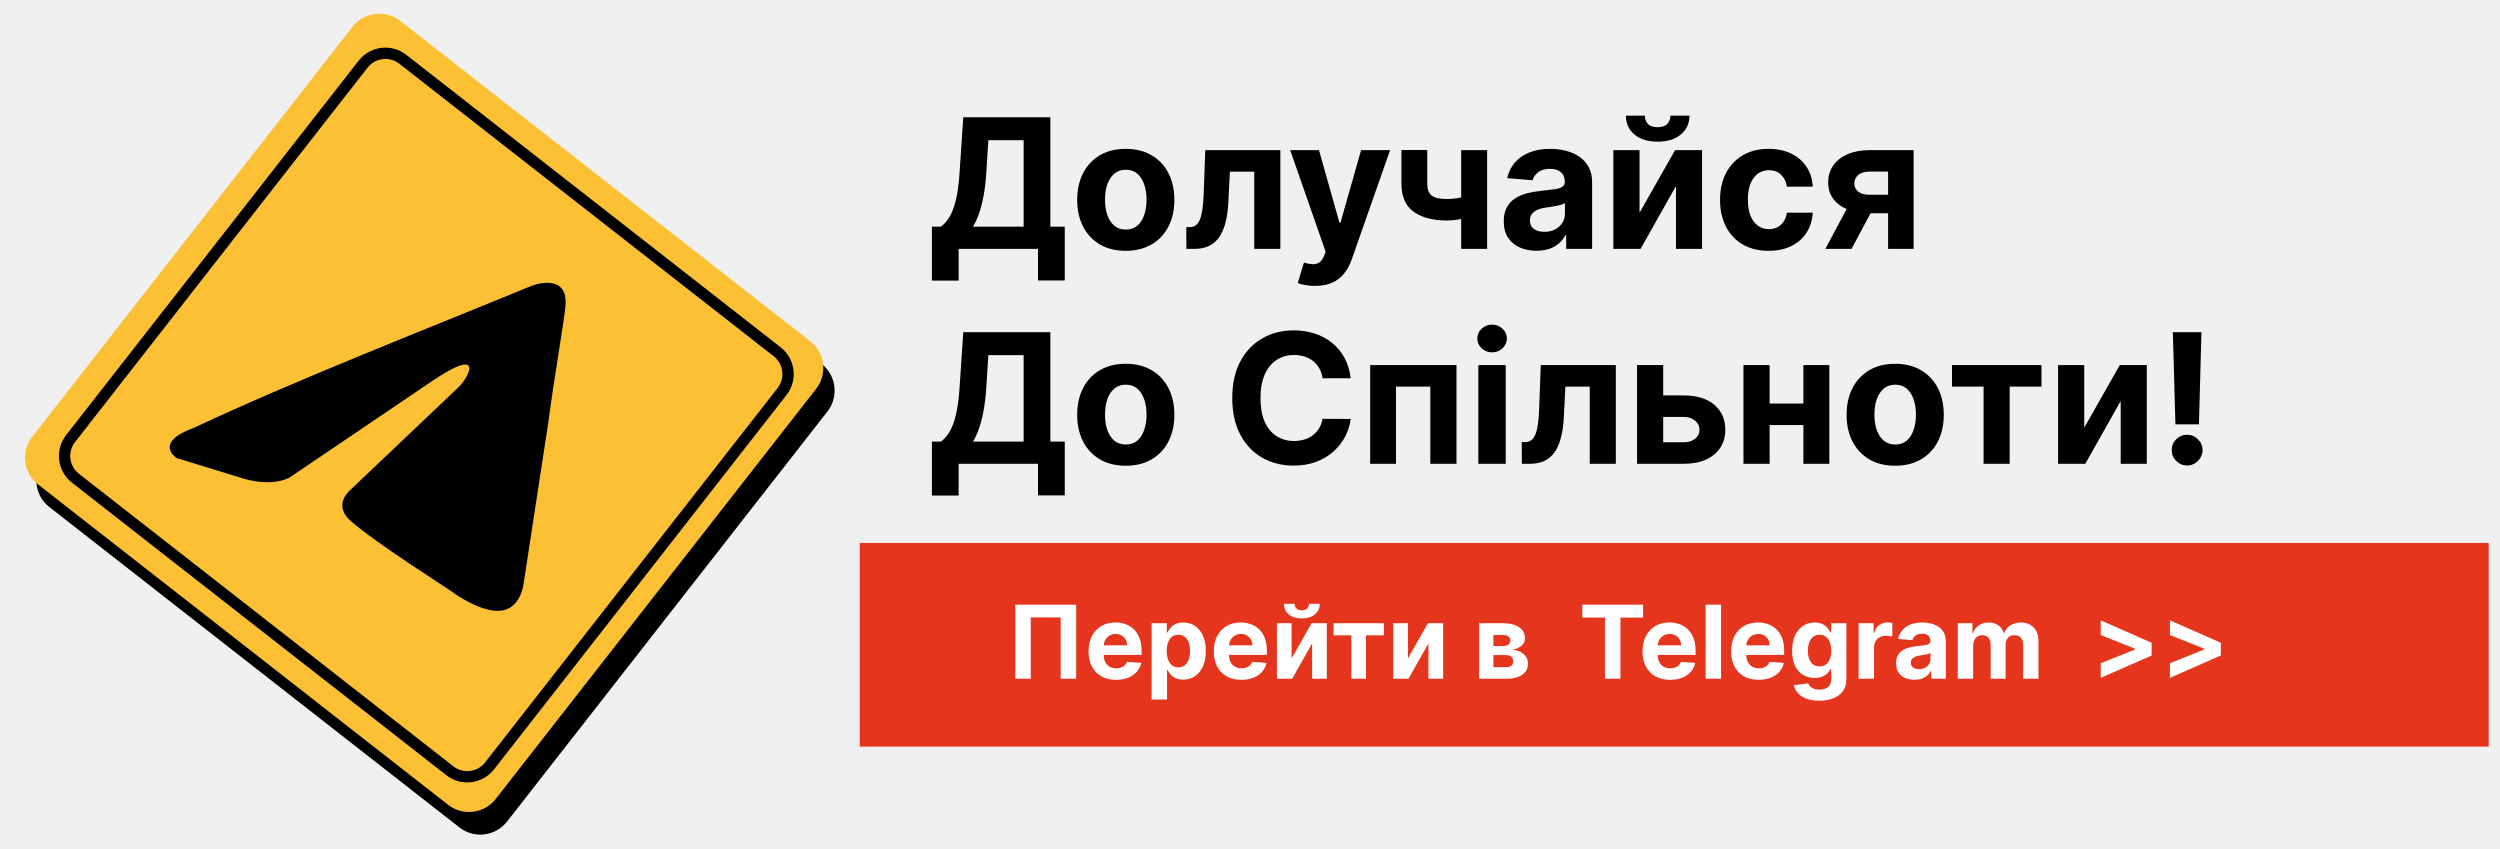
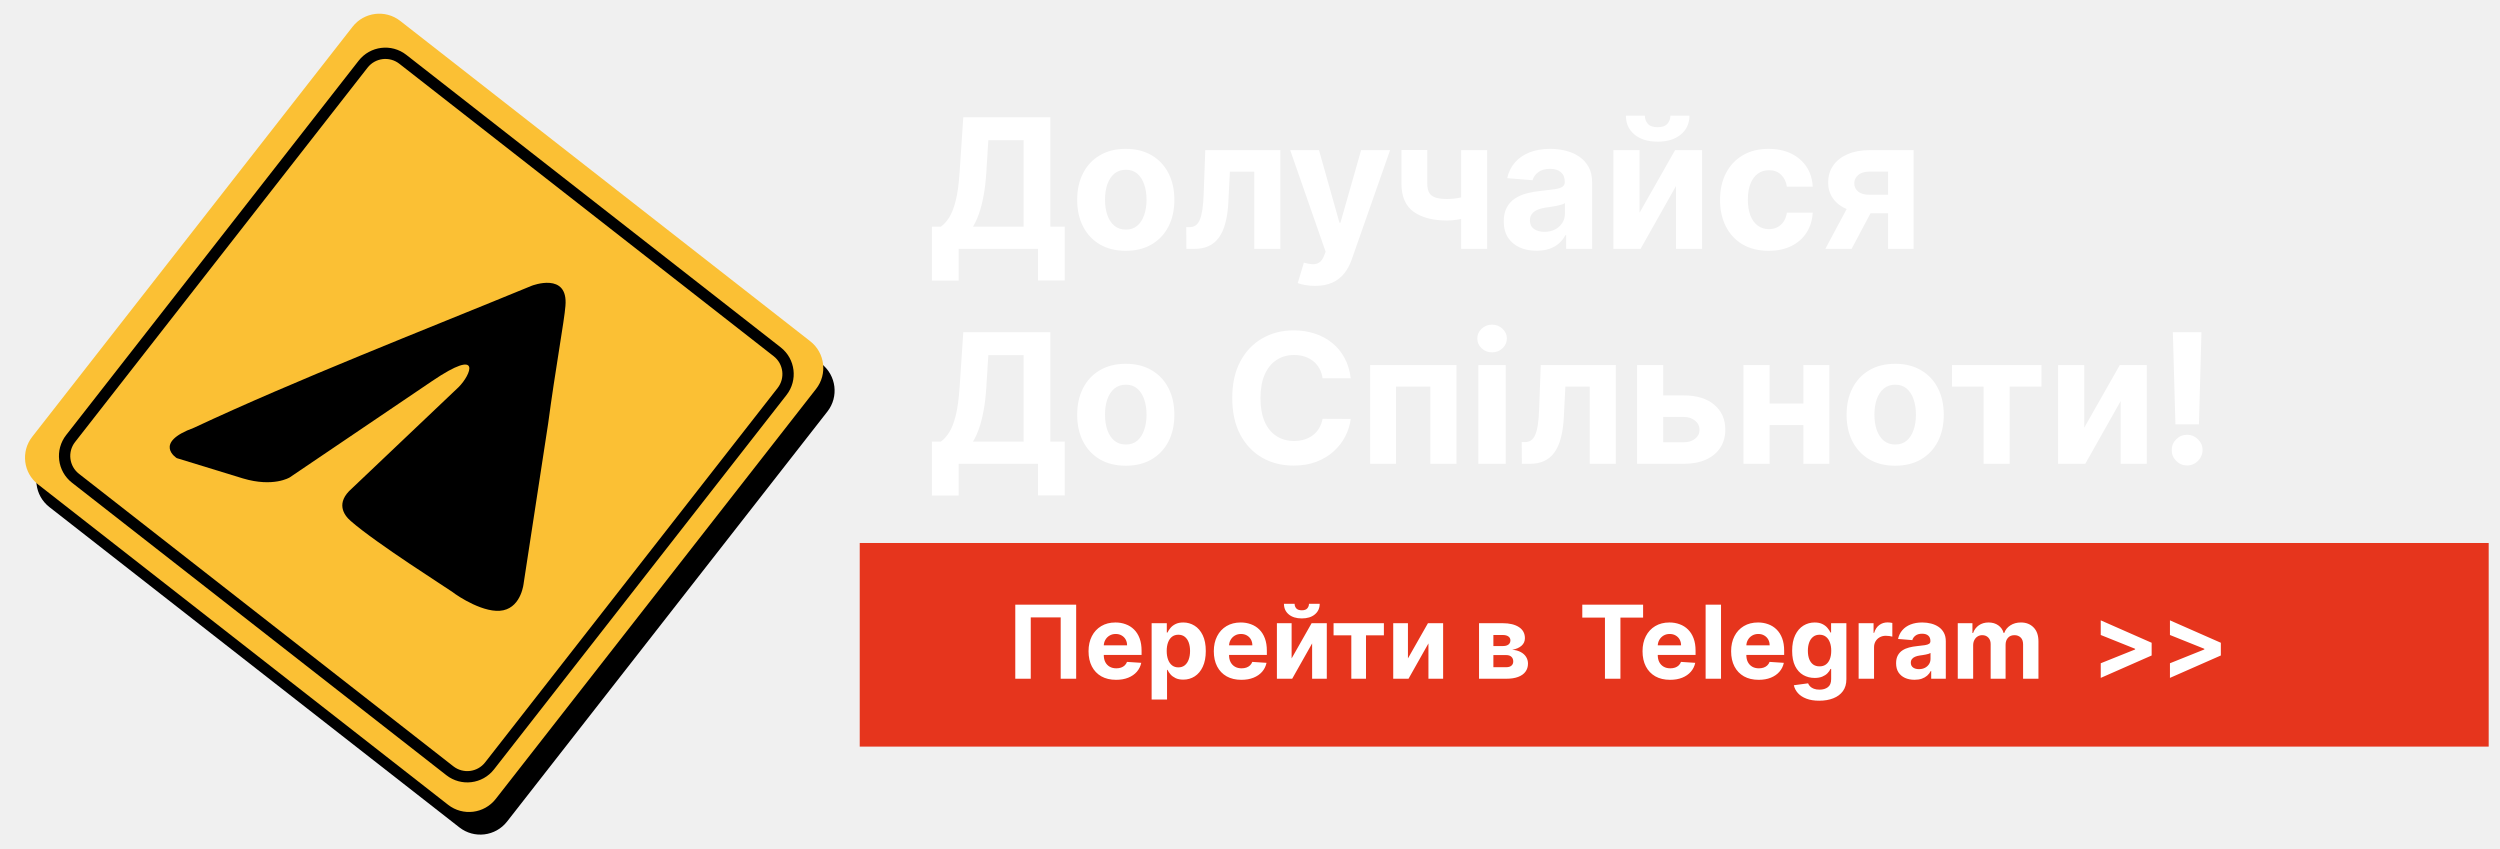
<svg xmlns="http://www.w3.org/2000/svg" width="221" height="75" viewBox="0 0 221 75" fill="none">
  <g clip-path="url(#clip0_1776_3)">
    <rect x="76" y="48" width="144" height="18" fill="#E6351D" />
-     <path d="M82.381 24.807V20.04H83.171C83.439 19.847 83.686 19.574 83.909 19.222C84.133 18.866 84.324 18.375 84.483 17.75C84.642 17.121 84.756 16.299 84.824 15.284L85.153 10.364H92.852V20.04H94.125V24.796H91.761V22H84.744V24.807H82.381ZM86.011 20.04H90.489V12.392H87.369L87.188 15.284C87.138 16.053 87.057 16.735 86.943 17.329C86.833 17.924 86.699 18.445 86.54 18.892C86.385 19.335 86.208 19.718 86.011 20.04ZM99.519 22.171C98.636 22.171 97.873 21.983 97.229 21.608C96.588 21.229 96.094 20.703 95.746 20.028C95.397 19.35 95.223 18.564 95.223 17.671C95.223 16.769 95.397 15.981 95.746 15.307C96.094 14.629 96.588 14.102 97.229 13.727C97.873 13.348 98.636 13.159 99.519 13.159C100.401 13.159 101.162 13.348 101.803 13.727C102.446 14.102 102.943 14.629 103.291 15.307C103.64 15.981 103.814 16.769 103.814 17.671C103.814 18.564 103.64 19.35 103.291 20.028C102.943 20.703 102.446 21.229 101.803 21.608C101.162 21.983 100.401 22.171 99.519 22.171ZM99.53 20.296C99.931 20.296 100.267 20.182 100.536 19.954C100.804 19.724 101.007 19.409 101.143 19.011C101.284 18.614 101.354 18.161 101.354 17.653C101.354 17.146 101.284 16.693 101.143 16.296C101.007 15.898 100.804 15.583 100.536 15.352C100.267 15.121 99.931 15.006 99.53 15.006C99.124 15.006 98.784 15.121 98.507 15.352C98.234 15.583 98.028 15.898 97.888 16.296C97.751 16.693 97.683 17.146 97.683 17.653C97.683 18.161 97.751 18.614 97.888 19.011C98.028 19.409 98.234 19.724 98.507 19.954C98.784 20.182 99.124 20.296 99.53 20.296ZM104.876 22L104.865 20.079H105.155C105.359 20.079 105.536 20.03 105.683 19.932C105.835 19.829 105.96 19.665 106.058 19.438C106.157 19.21 106.234 18.909 106.291 18.534C106.348 18.155 106.386 17.689 106.405 17.136L106.547 13.273H113.183V22H110.876V15.176H108.723L108.587 17.841C108.553 18.572 108.464 19.201 108.32 19.727C108.179 20.254 107.984 20.686 107.734 21.023C107.484 21.356 107.183 21.602 106.831 21.761C106.479 21.921 106.07 22 105.604 22H104.876ZM116.241 25.273C115.935 25.273 115.647 25.248 115.378 25.199C115.113 25.153 114.893 25.095 114.719 25.023L115.264 23.216C115.548 23.303 115.804 23.35 116.031 23.358C116.262 23.366 116.461 23.312 116.628 23.199C116.798 23.085 116.937 22.892 117.043 22.619L117.185 22.25L114.054 13.273H116.599L118.406 19.682H118.497L120.321 13.273H122.884L119.491 22.943C119.329 23.413 119.107 23.822 118.827 24.171C118.55 24.523 118.2 24.794 117.776 24.983C117.351 25.176 116.84 25.273 116.241 25.273ZM131.462 13.273V22H129.166V13.273H131.462ZM130.342 17.102V19.011C130.157 19.095 129.926 19.174 129.649 19.25C129.373 19.322 129.083 19.381 128.78 19.426C128.477 19.472 128.193 19.494 127.928 19.494C126.674 19.494 125.687 19.237 124.967 18.722C124.248 18.203 123.888 17.375 123.888 16.239V13.261H126.172V16.239C126.172 16.576 126.229 16.843 126.342 17.04C126.46 17.237 126.645 17.379 126.899 17.466C127.157 17.549 127.5 17.591 127.928 17.591C128.325 17.591 128.715 17.549 129.098 17.466C129.481 17.383 129.895 17.261 130.342 17.102ZM135.83 22.165C135.273 22.165 134.777 22.068 134.341 21.875C133.905 21.678 133.561 21.388 133.307 21.006C133.057 20.619 132.932 20.138 132.932 19.562C132.932 19.078 133.021 18.671 133.199 18.341C133.377 18.011 133.619 17.746 133.926 17.546C134.233 17.345 134.581 17.193 134.972 17.091C135.366 16.989 135.778 16.917 136.21 16.875C136.718 16.822 137.127 16.773 137.438 16.727C137.748 16.678 137.973 16.606 138.114 16.511C138.254 16.417 138.324 16.276 138.324 16.091V16.057C138.324 15.697 138.21 15.419 137.983 15.222C137.759 15.025 137.441 14.926 137.028 14.926C136.593 14.926 136.246 15.023 135.989 15.216C135.731 15.405 135.561 15.644 135.477 15.932L133.239 15.75C133.352 15.22 133.576 14.761 133.909 14.375C134.242 13.985 134.672 13.686 135.199 13.477C135.729 13.265 136.343 13.159 137.04 13.159C137.525 13.159 137.989 13.216 138.432 13.329C138.879 13.443 139.275 13.619 139.619 13.858C139.968 14.097 140.242 14.403 140.443 14.778C140.644 15.15 140.744 15.595 140.744 16.114V22H138.449V20.79H138.381C138.241 21.062 138.053 21.303 137.818 21.511C137.583 21.716 137.301 21.877 136.972 21.994C136.642 22.108 136.261 22.165 135.83 22.165ZM136.523 20.494C136.879 20.494 137.193 20.424 137.466 20.284C137.739 20.14 137.953 19.947 138.108 19.704C138.263 19.462 138.341 19.188 138.341 18.881V17.954C138.265 18.004 138.161 18.049 138.028 18.091C137.9 18.129 137.754 18.165 137.591 18.199C137.428 18.229 137.265 18.258 137.102 18.284C136.939 18.307 136.792 18.328 136.659 18.347C136.375 18.388 136.127 18.454 135.915 18.546C135.703 18.636 135.538 18.759 135.42 18.915C135.303 19.066 135.244 19.256 135.244 19.483C135.244 19.812 135.364 20.064 135.602 20.239C135.845 20.409 136.152 20.494 136.523 20.494ZM144.935 18.807L148.077 13.273H150.463V22H148.156V16.449L145.026 22H142.622V13.273H144.935V18.807ZM147.662 10.227H149.349C149.346 10.917 149.09 11.472 148.582 11.892C148.079 12.312 147.397 12.523 146.537 12.523C145.673 12.523 144.99 12.312 144.486 11.892C143.982 11.472 143.73 10.917 143.73 10.227H145.406C145.402 10.489 145.486 10.723 145.656 10.932C145.83 11.14 146.124 11.244 146.537 11.244C146.938 11.244 147.226 11.142 147.401 10.938C147.575 10.733 147.662 10.496 147.662 10.227ZM156.347 22.171C155.453 22.171 154.684 21.981 154.04 21.602C153.4 21.22 152.907 20.689 152.562 20.011C152.222 19.333 152.051 18.553 152.051 17.671C152.051 16.776 152.223 15.992 152.568 15.318C152.917 14.64 153.411 14.112 154.051 13.733C154.691 13.35 155.453 13.159 156.335 13.159C157.097 13.159 157.763 13.297 158.335 13.574C158.907 13.85 159.36 14.239 159.693 14.739C160.027 15.239 160.21 15.826 160.244 16.5H157.96C157.896 16.064 157.725 15.714 157.449 15.449C157.176 15.18 156.818 15.046 156.375 15.046C156 15.046 155.672 15.148 155.392 15.352C155.116 15.553 154.9 15.847 154.744 16.233C154.589 16.619 154.511 17.087 154.511 17.636C154.511 18.193 154.587 18.667 154.739 19.057C154.894 19.447 155.112 19.744 155.392 19.949C155.672 20.153 156 20.256 156.375 20.256C156.652 20.256 156.9 20.199 157.119 20.085C157.343 19.972 157.527 19.807 157.67 19.591C157.818 19.371 157.915 19.108 157.96 18.801H160.244C160.206 19.468 160.025 20.055 159.699 20.562C159.377 21.066 158.932 21.46 158.364 21.744C157.795 22.028 157.123 22.171 156.347 22.171ZM166.908 22V15.171H165.271C164.828 15.171 164.491 15.273 164.26 15.477C164.029 15.682 163.915 15.924 163.919 16.204C163.915 16.489 164.025 16.729 164.249 16.926C164.476 17.119 164.809 17.216 165.249 17.216H167.714V18.852H165.249C164.502 18.852 163.857 18.739 163.311 18.511C162.766 18.284 162.345 17.968 162.05 17.562C161.754 17.153 161.608 16.678 161.612 16.136C161.608 15.568 161.754 15.07 162.05 14.642C162.345 14.21 162.768 13.875 163.317 13.636C163.87 13.394 164.521 13.273 165.271 13.273H169.163V22H166.908ZM161.362 22L163.788 17.454H166.101L163.68 22H161.362ZM82.381 43.807V39.04H83.171C83.439 38.847 83.686 38.574 83.909 38.222C84.133 37.865 84.324 37.375 84.483 36.75C84.642 36.121 84.756 35.299 84.824 34.284L85.153 29.364H92.852V39.04H94.125V43.795H91.761V41H84.744V43.807H82.381ZM86.011 39.04H90.489V31.392H87.369L87.188 34.284C87.138 35.053 87.057 35.735 86.943 36.33C86.833 36.924 86.699 37.445 86.54 37.892C86.385 38.335 86.208 38.718 86.011 39.04ZM99.519 41.17C98.636 41.17 97.873 40.983 97.229 40.608C96.588 40.229 96.094 39.703 95.746 39.028C95.397 38.35 95.223 37.564 95.223 36.67C95.223 35.769 95.397 34.981 95.746 34.307C96.094 33.629 96.588 33.102 97.229 32.727C97.873 32.349 98.636 32.159 99.519 32.159C100.401 32.159 101.162 32.349 101.803 32.727C102.446 33.102 102.943 33.629 103.291 34.307C103.64 34.981 103.814 35.769 103.814 36.67C103.814 37.564 103.64 38.35 103.291 39.028C102.943 39.703 102.446 40.229 101.803 40.608C101.162 40.983 100.401 41.17 99.519 41.17ZM99.53 39.295C99.931 39.295 100.267 39.182 100.536 38.955C100.804 38.724 101.007 38.409 101.143 38.011C101.284 37.614 101.354 37.161 101.354 36.653C101.354 36.146 101.284 35.693 101.143 35.295C101.007 34.898 100.804 34.583 100.536 34.352C100.267 34.121 99.931 34.006 99.53 34.006C99.124 34.006 98.784 34.121 98.507 34.352C98.234 34.583 98.028 34.898 97.888 35.295C97.751 35.693 97.683 36.146 97.683 36.653C97.683 37.161 97.751 37.614 97.888 38.011C98.028 38.409 98.234 38.724 98.507 38.955C98.784 39.182 99.124 39.295 99.53 39.295ZM119.403 33.438H116.915C116.869 33.115 116.777 32.83 116.636 32.58C116.496 32.326 116.316 32.11 116.097 31.932C115.877 31.754 115.623 31.617 115.335 31.523C115.051 31.428 114.742 31.381 114.409 31.381C113.807 31.381 113.282 31.53 112.835 31.829C112.388 32.125 112.042 32.557 111.795 33.125C111.549 33.689 111.426 34.375 111.426 35.182C111.426 36.011 111.549 36.708 111.795 37.273C112.045 37.837 112.394 38.263 112.841 38.551C113.288 38.839 113.805 38.983 114.392 38.983C114.722 38.983 115.027 38.939 115.307 38.852C115.591 38.765 115.843 38.638 116.062 38.472C116.282 38.301 116.464 38.095 116.608 37.852C116.756 37.61 116.858 37.333 116.915 37.023L119.403 37.034C119.339 37.568 119.178 38.083 118.92 38.58C118.667 39.072 118.324 39.513 117.892 39.903C117.464 40.29 116.953 40.597 116.358 40.824C115.767 41.047 115.098 41.159 114.352 41.159C113.314 41.159 112.386 40.924 111.568 40.455C110.754 39.985 110.11 39.305 109.636 38.415C109.167 37.525 108.932 36.447 108.932 35.182C108.932 33.913 109.17 32.833 109.648 31.943C110.125 31.053 110.773 30.375 111.591 29.909C112.409 29.439 113.33 29.204 114.352 29.204C115.027 29.204 115.652 29.299 116.227 29.489C116.807 29.678 117.32 29.954 117.767 30.318C118.214 30.678 118.578 31.119 118.858 31.642C119.142 32.165 119.324 32.763 119.403 33.438ZM121.122 41V32.273H128.753V41H126.44V34.176H123.406V41H121.122ZM130.685 41V32.273H133.105V41H130.685ZM131.901 31.148C131.541 31.148 131.232 31.028 130.974 30.79C130.721 30.547 130.594 30.258 130.594 29.921C130.594 29.587 130.721 29.301 130.974 29.062C131.232 28.82 131.541 28.699 131.901 28.699C132.26 28.699 132.567 28.82 132.821 29.062C133.079 29.301 133.207 29.587 133.207 29.921C133.207 30.258 133.079 30.547 132.821 30.79C132.567 31.028 132.26 31.148 131.901 31.148ZM134.533 41L134.521 39.08H134.811C135.016 39.08 135.192 39.03 135.339 38.932C135.491 38.83 135.616 38.665 135.714 38.438C135.813 38.21 135.891 37.909 135.947 37.534C136.004 37.155 136.042 36.689 136.061 36.136L136.203 32.273H142.839V41H140.533V34.176H138.379L138.243 36.841C138.209 37.572 138.12 38.201 137.976 38.727C137.836 39.254 137.641 39.686 137.391 40.023C137.141 40.356 136.839 40.602 136.487 40.761C136.135 40.92 135.726 41 135.26 41H134.533ZM146.233 34.955H148.841C149.996 34.955 150.898 35.231 151.545 35.784C152.193 36.333 152.517 37.068 152.517 37.989C152.517 38.587 152.371 39.114 152.08 39.568C151.788 40.019 151.367 40.371 150.818 40.625C150.269 40.875 149.61 41 148.841 41H144.716V32.273H147.028V39.097H148.841C149.246 39.097 149.58 38.994 149.841 38.79C150.102 38.585 150.235 38.324 150.239 38.006C150.235 37.669 150.102 37.394 149.841 37.182C149.58 36.966 149.246 36.858 148.841 36.858H146.233V34.955ZM160.196 35.67V37.574H155.639V35.67H160.196ZM156.435 32.273V41H154.122V32.273H156.435ZM161.713 32.273V41H159.418V32.273H161.713ZM167.534 41.17C166.652 41.17 165.888 40.983 165.244 40.608C164.604 40.229 164.11 39.703 163.761 39.028C163.413 38.35 163.239 37.564 163.239 36.67C163.239 35.769 163.413 34.981 163.761 34.307C164.11 33.629 164.604 33.102 165.244 32.727C165.888 32.349 166.652 32.159 167.534 32.159C168.417 32.159 169.178 32.349 169.818 32.727C170.462 33.102 170.958 33.629 171.307 34.307C171.655 34.981 171.83 35.769 171.83 36.67C171.83 37.564 171.655 38.35 171.307 39.028C170.958 39.703 170.462 40.229 169.818 40.608C169.178 40.983 168.417 41.17 167.534 41.17ZM167.545 39.295C167.947 39.295 168.282 39.182 168.551 38.955C168.82 38.724 169.023 38.409 169.159 38.011C169.299 37.614 169.369 37.161 169.369 36.653C169.369 36.146 169.299 35.693 169.159 35.295C169.023 34.898 168.82 34.583 168.551 34.352C168.282 34.121 167.947 34.006 167.545 34.006C167.14 34.006 166.799 34.121 166.523 34.352C166.25 34.583 166.044 34.898 165.903 35.295C165.767 35.693 165.699 36.146 165.699 36.653C165.699 37.161 165.767 37.614 165.903 38.011C166.044 38.409 166.25 38.724 166.523 38.955C166.799 39.182 167.14 39.295 167.545 39.295ZM172.558 34.176V32.273H180.467V34.176H177.655V41H175.348V34.176H172.558ZM184.247 37.807L187.389 32.273H189.776V41H187.469V35.449L184.338 41H181.935V32.273H184.247V37.807ZM194.608 29.364L194.386 37.511H192.307L192.08 29.364H194.608ZM193.347 41.148C192.972 41.148 192.65 41.015 192.381 40.75C192.112 40.481 191.979 40.159 191.983 39.784C191.979 39.413 192.112 39.095 192.381 38.83C192.65 38.564 192.972 38.432 193.347 38.432C193.706 38.432 194.023 38.564 194.295 38.83C194.568 39.095 194.706 39.413 194.71 39.784C194.706 40.034 194.64 40.263 194.511 40.472C194.386 40.676 194.222 40.841 194.017 40.966C193.812 41.087 193.589 41.148 193.347 41.148Z" fill="black" />
+     <path d="M82.381 24.807V20.04H83.171C83.439 19.847 83.686 19.574 83.909 19.222C84.133 18.866 84.324 18.375 84.483 17.75C84.642 17.121 84.756 16.299 84.824 15.284L85.153 10.364H92.852V20.04H94.125V24.796H91.761V22H84.744V24.807H82.381ZM86.011 20.04H90.489V12.392H87.369L87.188 15.284C87.138 16.053 87.057 16.735 86.943 17.329C86.833 17.924 86.699 18.445 86.54 18.892C86.385 19.335 86.208 19.718 86.011 20.04ZM99.519 22.171C98.636 22.171 97.873 21.983 97.229 21.608C96.588 21.229 96.094 20.703 95.746 20.028C95.397 19.35 95.223 18.564 95.223 17.671C95.223 16.769 95.397 15.981 95.746 15.307C96.094 14.629 96.588 14.102 97.229 13.727C97.873 13.348 98.636 13.159 99.519 13.159C100.401 13.159 101.162 13.348 101.803 13.727C102.446 14.102 102.943 14.629 103.291 15.307C103.64 15.981 103.814 16.769 103.814 17.671C103.814 18.564 103.64 19.35 103.291 20.028C102.943 20.703 102.446 21.229 101.803 21.608C101.162 21.983 100.401 22.171 99.519 22.171ZM99.53 20.296C99.931 20.296 100.267 20.182 100.536 19.954C100.804 19.724 101.007 19.409 101.143 19.011C101.284 18.614 101.354 18.161 101.354 17.653C101.354 17.146 101.284 16.693 101.143 16.296C101.007 15.898 100.804 15.583 100.536 15.352C100.267 15.121 99.931 15.006 99.53 15.006C99.124 15.006 98.784 15.121 98.507 15.352C98.234 15.583 98.028 15.898 97.888 16.296C97.751 16.693 97.683 17.146 97.683 17.653C97.683 18.161 97.751 18.614 97.888 19.011C98.028 19.409 98.234 19.724 98.507 19.954C98.784 20.182 99.124 20.296 99.53 20.296ZM104.876 22L104.865 20.079H105.155C105.359 20.079 105.536 20.03 105.683 19.932C105.835 19.829 105.96 19.665 106.058 19.438C106.157 19.21 106.234 18.909 106.291 18.534C106.348 18.155 106.386 17.689 106.405 17.136L106.547 13.273H113.183V22H110.876V15.176H108.723L108.587 17.841C108.553 18.572 108.464 19.201 108.32 19.727C108.179 20.254 107.984 20.686 107.734 21.023C107.484 21.356 107.183 21.602 106.831 21.761C106.479 21.921 106.07 22 105.604 22H104.876ZM116.241 25.273C115.935 25.273 115.647 25.248 115.378 25.199C115.113 25.153 114.893 25.095 114.719 25.023L115.264 23.216C115.548 23.303 115.804 23.35 116.031 23.358C116.262 23.366 116.461 23.312 116.628 23.199C116.798 23.085 116.937 22.892 117.043 22.619L117.185 22.25L114.054 13.273H116.599L118.406 19.682H118.497L120.321 13.273H122.884L119.491 22.943C119.329 23.413 119.107 23.822 118.827 24.171C118.55 24.523 118.2 24.794 117.776 24.983C117.351 25.176 116.84 25.273 116.241 25.273ZM131.462 13.273V22H129.166V13.273H131.462ZM130.342 17.102V19.011C130.157 19.095 129.926 19.174 129.649 19.25C129.373 19.322 129.083 19.381 128.78 19.426C128.477 19.472 128.193 19.494 127.928 19.494C126.674 19.494 125.687 19.237 124.967 18.722C124.248 18.203 123.888 17.375 123.888 16.239V13.261H126.172V16.239C126.172 16.576 126.229 16.843 126.342 17.04C126.46 17.237 126.645 17.379 126.899 17.466C127.157 17.549 127.5 17.591 127.928 17.591C128.325 17.591 128.715 17.549 129.098 17.466C129.481 17.383 129.895 17.261 130.342 17.102ZM135.83 22.165C135.273 22.165 134.777 22.068 134.341 21.875C133.905 21.678 133.561 21.388 133.307 21.006C133.057 20.619 132.932 20.138 132.932 19.562C132.932 19.078 133.021 18.671 133.199 18.341C133.377 18.011 133.619 17.746 133.926 17.546C134.233 17.345 134.581 17.193 134.972 17.091C135.366 16.989 135.778 16.917 136.21 16.875C136.718 16.822 137.127 16.773 137.438 16.727C137.748 16.678 137.973 16.606 138.114 16.511C138.254 16.417 138.324 16.276 138.324 16.091V16.057C138.324 15.697 138.21 15.419 137.983 15.222C137.759 15.025 137.441 14.926 137.028 14.926C136.593 14.926 136.246 15.023 135.989 15.216C135.731 15.405 135.561 15.644 135.477 15.932L133.239 15.75C133.352 15.22 133.576 14.761 133.909 14.375C134.242 13.985 134.672 13.686 135.199 13.477C135.729 13.265 136.343 13.159 137.04 13.159C137.525 13.159 137.989 13.216 138.432 13.329C138.879 13.443 139.275 13.619 139.619 13.858C139.968 14.097 140.242 14.403 140.443 14.778C140.644 15.15 140.744 15.595 140.744 16.114V22H138.449V20.79H138.381C138.241 21.062 138.053 21.303 137.818 21.511C137.583 21.716 137.301 21.877 136.972 21.994C136.642 22.108 136.261 22.165 135.83 22.165ZM136.523 20.494C136.879 20.494 137.193 20.424 137.466 20.284C137.739 20.14 137.953 19.947 138.108 19.704C138.263 19.462 138.341 19.188 138.341 18.881V17.954C138.265 18.004 138.161 18.049 138.028 18.091C137.9 18.129 137.754 18.165 137.591 18.199C137.428 18.229 137.265 18.258 137.102 18.284C136.939 18.307 136.792 18.328 136.659 18.347C136.375 18.388 136.127 18.454 135.915 18.546C135.703 18.636 135.538 18.759 135.42 18.915C135.303 19.066 135.244 19.256 135.244 19.483C135.244 19.812 135.364 20.064 135.602 20.239C135.845 20.409 136.152 20.494 136.523 20.494ZM144.935 18.807L148.077 13.273H150.463V22H148.156V16.449L145.026 22H142.622V13.273H144.935V18.807ZM147.662 10.227H149.349C149.346 10.917 149.09 11.472 148.582 11.892C148.079 12.312 147.397 12.523 146.537 12.523C145.673 12.523 144.99 12.312 144.486 11.892C143.982 11.472 143.73 10.917 143.73 10.227H145.406C145.402 10.489 145.486 10.723 145.656 10.932C145.83 11.14 146.124 11.244 146.537 11.244C146.938 11.244 147.226 11.142 147.401 10.938C147.575 10.733 147.662 10.496 147.662 10.227ZM156.347 22.171C155.453 22.171 154.684 21.981 154.04 21.602C153.4 21.22 152.907 20.689 152.562 20.011C152.222 19.333 152.051 18.553 152.051 17.671C152.051 16.776 152.223 15.992 152.568 15.318C152.917 14.64 153.411 14.112 154.051 13.733C154.691 13.35 155.453 13.159 156.335 13.159C157.097 13.159 157.763 13.297 158.335 13.574C158.907 13.85 159.36 14.239 159.693 14.739C160.027 15.239 160.21 15.826 160.244 16.5H157.96C157.896 16.064 157.725 15.714 157.449 15.449C157.176 15.18 156.818 15.046 156.375 15.046C156 15.046 155.672 15.148 155.392 15.352C155.116 15.553 154.9 15.847 154.744 16.233C154.589 16.619 154.511 17.087 154.511 17.636C154.511 18.193 154.587 18.667 154.739 19.057C154.894 19.447 155.112 19.744 155.392 19.949C155.672 20.153 156 20.256 156.375 20.256C156.652 20.256 156.9 20.199 157.119 20.085C157.343 19.972 157.527 19.807 157.67 19.591C157.818 19.371 157.915 19.108 157.96 18.801H160.244C160.206 19.468 160.025 20.055 159.699 20.562C159.377 21.066 158.932 21.46 158.364 21.744C157.795 22.028 157.123 22.171 156.347 22.171ZM166.908 22V15.171H165.271C164.828 15.171 164.491 15.273 164.26 15.477C164.029 15.682 163.915 15.924 163.919 16.204C163.915 16.489 164.025 16.729 164.249 16.926C164.476 17.119 164.809 17.216 165.249 17.216H167.714V18.852H165.249C164.502 18.852 163.857 18.739 163.311 18.511C162.766 18.284 162.345 17.968 162.05 17.562C161.754 17.153 161.608 16.678 161.612 16.136C161.608 15.568 161.754 15.07 162.05 14.642C162.345 14.21 162.768 13.875 163.317 13.636C163.87 13.394 164.521 13.273 165.271 13.273H169.163V22H166.908ZM161.362 22L163.788 17.454H166.101L163.68 22H161.362ZM82.381 43.807V39.04H83.171C83.439 38.847 83.686 38.574 83.909 38.222C84.133 37.865 84.324 37.375 84.483 36.75C84.642 36.121 84.756 35.299 84.824 34.284L85.153 29.364H92.852V39.04H94.125V43.795H91.761V41H84.744V43.807H82.381ZM86.011 39.04H90.489V31.392H87.369L87.188 34.284C87.138 35.053 87.057 35.735 86.943 36.33C86.833 36.924 86.699 37.445 86.54 37.892C86.385 38.335 86.208 38.718 86.011 39.04ZM99.519 41.17C98.636 41.17 97.873 40.983 97.229 40.608C96.588 40.229 96.094 39.703 95.746 39.028C95.397 38.35 95.223 37.564 95.223 36.67C95.223 35.769 95.397 34.981 95.746 34.307C96.094 33.629 96.588 33.102 97.229 32.727C97.873 32.349 98.636 32.159 99.519 32.159C100.401 32.159 101.162 32.349 101.803 32.727C102.446 33.102 102.943 33.629 103.291 34.307C103.64 34.981 103.814 35.769 103.814 36.67C103.814 37.564 103.64 38.35 103.291 39.028C102.943 39.703 102.446 40.229 101.803 40.608C101.162 40.983 100.401 41.17 99.519 41.17ZM99.53 39.295C99.931 39.295 100.267 39.182 100.536 38.955C100.804 38.724 101.007 38.409 101.143 38.011C101.284 37.614 101.354 37.161 101.354 36.653C101.354 36.146 101.284 35.693 101.143 35.295C101.007 34.898 100.804 34.583 100.536 34.352C100.267 34.121 99.931 34.006 99.53 34.006C99.124 34.006 98.784 34.121 98.507 34.352C98.234 34.583 98.028 34.898 97.888 35.295C97.751 35.693 97.683 36.146 97.683 36.653C97.683 37.161 97.751 37.614 97.888 38.011C98.028 38.409 98.234 38.724 98.507 38.955C98.784 39.182 99.124 39.295 99.53 39.295ZM119.403 33.438H116.915C116.869 33.115 116.777 32.83 116.636 32.58C116.496 32.326 116.316 32.11 116.097 31.932C115.877 31.754 115.623 31.617 115.335 31.523C115.051 31.428 114.742 31.381 114.409 31.381C113.807 31.381 113.282 31.53 112.835 31.829C112.388 32.125 112.042 32.557 111.795 33.125C111.549 33.689 111.426 34.375 111.426 35.182C111.426 36.011 111.549 36.708 111.795 37.273C112.045 37.837 112.394 38.263 112.841 38.551C113.288 38.839 113.805 38.983 114.392 38.983C114.722 38.983 115.027 38.939 115.307 38.852C115.591 38.765 115.843 38.638 116.062 38.472C116.282 38.301 116.464 38.095 116.608 37.852C116.756 37.61 116.858 37.333 116.915 37.023L119.403 37.034C119.339 37.568 119.178 38.083 118.92 38.58C118.667 39.072 118.324 39.513 117.892 39.903C117.464 40.29 116.953 40.597 116.358 40.824C115.767 41.047 115.098 41.159 114.352 41.159C113.314 41.159 112.386 40.924 111.568 40.455C110.754 39.985 110.11 39.305 109.636 38.415C109.167 37.525 108.932 36.447 108.932 35.182C108.932 33.913 109.17 32.833 109.648 31.943C110.125 31.053 110.773 30.375 111.591 29.909C112.409 29.439 113.33 29.204 114.352 29.204C115.027 29.204 115.652 29.299 116.227 29.489C116.807 29.678 117.32 29.954 117.767 30.318C118.214 30.678 118.578 31.119 118.858 31.642C119.142 32.165 119.324 32.763 119.403 33.438ZM121.122 41V32.273H128.753V41H126.44V34.176H123.406V41H121.122ZM130.685 41V32.273H133.105V41H130.685ZM131.901 31.148C131.541 31.148 131.232 31.028 130.974 30.79C130.721 30.547 130.594 30.258 130.594 29.921C130.594 29.587 130.721 29.301 130.974 29.062C131.232 28.82 131.541 28.699 131.901 28.699C132.26 28.699 132.567 28.82 132.821 29.062C133.079 29.301 133.207 29.587 133.207 29.921C133.207 30.258 133.079 30.547 132.821 30.79C132.567 31.028 132.26 31.148 131.901 31.148ZM134.533 41L134.521 39.08H134.811C135.016 39.08 135.192 39.03 135.339 38.932C135.491 38.83 135.616 38.665 135.714 38.438C135.813 38.21 135.891 37.909 135.947 37.534C136.004 37.155 136.042 36.689 136.061 36.136L136.203 32.273H142.839V41H140.533V34.176H138.379L138.243 36.841C138.209 37.572 138.12 38.201 137.976 38.727C137.836 39.254 137.641 39.686 137.391 40.023C137.141 40.356 136.839 40.602 136.487 40.761C136.135 40.92 135.726 41 135.26 41H134.533ZM146.233 34.955H148.841C149.996 34.955 150.898 35.231 151.545 35.784C152.193 36.333 152.517 37.068 152.517 37.989C152.517 38.587 152.371 39.114 152.08 39.568C151.788 40.019 151.367 40.371 150.818 40.625C150.269 40.875 149.61 41 148.841 41H144.716V32.273H147.028V39.097H148.841C149.246 39.097 149.58 38.994 149.841 38.79C150.102 38.585 150.235 38.324 150.239 38.006C150.235 37.669 150.102 37.394 149.841 37.182C149.58 36.966 149.246 36.858 148.841 36.858H146.233V34.955ZM160.196 35.67V37.574H155.639V35.67H160.196ZM156.435 32.273V41H154.122V32.273H156.435ZM161.713 32.273V41H159.418V32.273H161.713ZM167.534 41.17C166.652 41.17 165.888 40.983 165.244 40.608C164.604 40.229 164.11 39.703 163.761 39.028C163.413 38.35 163.239 37.564 163.239 36.67C163.239 35.769 163.413 34.981 163.761 34.307C164.11 33.629 164.604 33.102 165.244 32.727C165.888 32.349 166.652 32.159 167.534 32.159C168.417 32.159 169.178 32.349 169.818 32.727C170.462 33.102 170.958 33.629 171.307 34.307C171.655 34.981 171.83 35.769 171.83 36.67C171.83 37.564 171.655 38.35 171.307 39.028C170.958 39.703 170.462 40.229 169.818 40.608C169.178 40.983 168.417 41.17 167.534 41.17ZM167.545 39.295C167.947 39.295 168.282 39.182 168.551 38.955C168.82 38.724 169.023 38.409 169.159 38.011C169.299 37.614 169.369 37.161 169.369 36.653C169.369 36.146 169.299 35.693 169.159 35.295C169.023 34.898 168.82 34.583 168.551 34.352C168.282 34.121 167.947 34.006 167.545 34.006C167.14 34.006 166.799 34.121 166.523 34.352C166.25 34.583 166.044 34.898 165.903 35.295C165.767 35.693 165.699 36.146 165.699 36.653C165.699 37.161 165.767 37.614 165.903 38.011C166.044 38.409 166.25 38.724 166.523 38.955C166.799 39.182 167.14 39.295 167.545 39.295ZM172.558 34.176V32.273H180.467V34.176H177.655V41H175.348V34.176H172.558ZM184.247 37.807L187.389 32.273H189.776V41H187.469V35.449L184.338 41H181.935V32.273H184.247V37.807ZM194.608 29.364L194.386 37.511H192.307L192.08 29.364H194.608ZM193.347 41.148C192.972 41.148 192.65 41.015 192.381 40.75C192.112 40.481 191.979 40.159 191.983 39.784C191.979 39.413 192.112 39.095 192.381 38.83C192.65 38.564 192.972 38.432 193.347 38.432C193.706 38.432 194.023 38.564 194.295 38.83C194.568 39.095 194.706 39.413 194.71 39.784C194.706 40.034 194.64 40.263 194.511 40.472C194.386 40.676 194.222 40.841 194.017 40.966C193.812 41.087 193.589 41.148 193.347 41.148Z" fill="white" />
    <path d="M95.133 53.455V60H93.765V54.58H91.119V60H89.751V53.455H95.133ZM98.662 60.096C98.157 60.096 97.723 59.994 97.358 59.789C96.996 59.582 96.717 59.291 96.521 58.913C96.325 58.534 96.227 58.086 96.227 57.568C96.227 57.063 96.325 56.62 96.521 56.238C96.717 55.857 96.993 55.56 97.349 55.347C97.707 55.133 98.126 55.027 98.608 55.027C98.932 55.027 99.233 55.079 99.513 55.184C99.794 55.286 100.039 55.44 100.248 55.647C100.459 55.854 100.623 56.114 100.74 56.427C100.857 56.738 100.916 57.102 100.916 57.52V57.894H96.77V57.05H99.634C99.634 56.854 99.591 56.68 99.506 56.529C99.421 56.378 99.303 56.26 99.151 56.174C99.002 56.087 98.829 56.043 98.63 56.043C98.424 56.043 98.24 56.091 98.081 56.187C97.923 56.281 97.799 56.408 97.71 56.568C97.621 56.725 97.575 56.901 97.573 57.095V57.897C97.573 58.14 97.617 58.35 97.707 58.527C97.798 58.703 97.927 58.84 98.094 58.936C98.26 59.032 98.457 59.08 98.685 59.08C98.836 59.08 98.975 59.058 99.1 59.016C99.226 58.973 99.334 58.909 99.423 58.824C99.513 58.739 99.581 58.634 99.628 58.511L100.887 58.594C100.823 58.896 100.692 59.16 100.494 59.386C100.298 59.61 100.044 59.785 99.733 59.91C99.424 60.034 99.067 60.096 98.662 60.096ZM101.804 61.841V55.091H103.146V55.916H103.207C103.267 55.783 103.353 55.649 103.466 55.513C103.581 55.374 103.73 55.259 103.913 55.168C104.099 55.074 104.329 55.027 104.604 55.027C104.962 55.027 105.292 55.121 105.595 55.308C105.897 55.494 106.139 55.774 106.32 56.149C106.501 56.522 106.592 56.989 106.592 57.552C106.592 58.099 106.503 58.562 106.326 58.939C106.152 59.314 105.913 59.598 105.611 59.792C105.31 59.984 104.973 60.08 104.601 60.08C104.336 60.08 104.112 60.036 103.926 59.949C103.743 59.861 103.593 59.752 103.476 59.62C103.358 59.485 103.269 59.35 103.207 59.214H103.166V61.841H101.804ZM103.137 57.545C103.137 57.837 103.177 58.092 103.258 58.309C103.339 58.527 103.456 58.696 103.61 58.818C103.763 58.937 103.95 58.996 104.169 58.996C104.391 58.996 104.578 58.936 104.732 58.814C104.885 58.691 105.001 58.52 105.08 58.303C105.161 58.084 105.201 57.831 105.201 57.545C105.201 57.262 105.162 57.013 105.083 56.798C105.004 56.582 104.888 56.414 104.735 56.293C104.581 56.171 104.393 56.11 104.169 56.11C103.948 56.11 103.76 56.169 103.607 56.286C103.455 56.403 103.339 56.57 103.258 56.785C103.177 57 103.137 57.254 103.137 57.545ZM109.737 60.096C109.232 60.096 108.797 59.994 108.433 59.789C108.07 59.582 107.791 59.291 107.595 58.913C107.399 58.534 107.301 58.086 107.301 57.568C107.301 57.063 107.399 56.62 107.595 56.238C107.791 55.857 108.067 55.56 108.423 55.347C108.781 55.133 109.201 55.027 109.682 55.027C110.006 55.027 110.308 55.079 110.587 55.184C110.868 55.286 111.113 55.44 111.322 55.647C111.533 55.854 111.697 56.114 111.814 56.427C111.931 56.738 111.99 57.102 111.99 57.52V57.894H107.845V57.05H110.708C110.708 56.854 110.666 56.68 110.58 56.529C110.495 56.378 110.377 56.26 110.226 56.174C110.076 56.087 109.903 56.043 109.705 56.043C109.498 56.043 109.315 56.091 109.155 56.187C108.997 56.281 108.874 56.408 108.784 56.568C108.695 56.725 108.649 56.901 108.647 57.095V57.897C108.647 58.14 108.691 58.35 108.781 58.527C108.873 58.703 109.002 58.84 109.168 58.936C109.334 59.032 109.531 59.08 109.759 59.08C109.91 59.08 110.049 59.058 110.174 59.016C110.3 58.973 110.408 58.909 110.497 58.824C110.587 58.739 110.655 58.634 110.702 58.511L111.961 58.594C111.897 58.896 111.766 59.16 111.568 59.386C111.372 59.61 111.118 59.785 110.807 59.91C110.498 60.034 110.141 60.096 109.737 60.096ZM114.179 58.204L115.946 55.091H117.289V60H115.991V56.877L114.23 60H112.878V55.091H114.179V58.204ZM115.713 53.378H116.662C116.66 53.766 116.516 54.078 116.231 54.314C115.948 54.551 115.564 54.669 115.08 54.669C114.595 54.669 114.21 54.551 113.927 54.314C113.643 54.078 113.502 53.766 113.502 53.378H114.444C114.442 53.525 114.489 53.657 114.585 53.774C114.683 53.891 114.848 53.95 115.08 53.95C115.306 53.95 115.468 53.892 115.566 53.777C115.664 53.662 115.713 53.529 115.713 53.378ZM117.887 56.162V55.091H122.336V56.162H120.754V60H119.456V56.162H117.887ZM124.462 58.204L126.23 55.091H127.572V60H126.274V56.877L124.513 60H123.161V55.091H124.462V58.204ZM130.746 60V55.091H132.84C133.445 55.091 133.923 55.206 134.275 55.436C134.626 55.666 134.802 55.993 134.802 56.417C134.802 56.684 134.703 56.905 134.505 57.082C134.307 57.259 134.032 57.378 133.68 57.44C133.974 57.461 134.225 57.528 134.431 57.641C134.64 57.752 134.799 57.896 134.908 58.073C135.018 58.25 135.074 58.446 135.074 58.661C135.074 58.94 134.999 59.18 134.85 59.38C134.703 59.58 134.487 59.734 134.201 59.84C133.918 59.947 133.572 60 133.163 60H130.746ZM132.015 58.98H133.163C133.352 58.98 133.5 58.936 133.607 58.846C133.716 58.755 133.77 58.63 133.77 58.472C133.77 58.298 133.716 58.16 133.607 58.06C133.5 57.96 133.352 57.91 133.163 57.91H132.015V58.98ZM132.015 57.111H132.869C133.005 57.111 133.121 57.092 133.217 57.053C133.315 57.013 133.39 56.955 133.441 56.881C133.494 56.806 133.521 56.718 133.521 56.615C133.521 56.464 133.46 56.346 133.338 56.261C133.217 56.175 133.051 56.133 132.84 56.133H132.015V57.111ZM139.874 54.596V53.455H145.25V54.596H143.246V60H141.878V54.596H139.874ZM147.635 60.096C147.13 60.096 146.695 59.994 146.331 59.789C145.969 59.582 145.69 59.291 145.494 58.913C145.298 58.534 145.2 58.086 145.2 57.568C145.2 57.063 145.298 56.62 145.494 56.238C145.69 55.857 145.966 55.56 146.321 55.347C146.679 55.133 147.099 55.027 147.581 55.027C147.905 55.027 148.206 55.079 148.485 55.184C148.766 55.286 149.011 55.44 149.22 55.647C149.431 55.854 149.595 56.114 149.712 56.427C149.83 56.738 149.888 57.102 149.888 57.52V57.894H145.743V57.05H148.607C148.607 56.854 148.564 56.68 148.479 56.529C148.394 56.378 148.275 56.26 148.124 56.174C147.975 56.087 147.801 56.043 147.603 56.043C147.396 56.043 147.213 56.091 147.053 56.187C146.896 56.281 146.772 56.408 146.683 56.568C146.593 56.725 146.547 56.901 146.545 57.095V57.897C146.545 58.14 146.59 58.35 146.679 58.527C146.771 58.703 146.9 58.84 147.066 58.936C147.232 59.032 147.429 59.08 147.657 59.08C147.809 59.08 147.947 59.058 148.073 59.016C148.199 58.973 148.306 58.909 148.396 58.824C148.485 58.739 148.553 58.634 148.6 58.511L149.859 58.594C149.796 58.896 149.665 59.16 149.466 59.386C149.27 59.61 149.017 59.785 148.706 59.91C148.397 60.034 148.04 60.096 147.635 60.096ZM152.138 53.455V60H150.777V53.455H152.138ZM155.466 60.096C154.961 60.096 154.526 59.994 154.162 59.789C153.8 59.582 153.521 59.291 153.325 58.913C153.129 58.534 153.031 58.086 153.031 57.568C153.031 57.063 153.129 56.62 153.325 56.238C153.521 55.857 153.797 55.56 154.153 55.347C154.51 55.133 154.93 55.027 155.412 55.027C155.736 55.027 156.037 55.079 156.316 55.184C156.597 55.286 156.843 55.44 157.051 55.647C157.262 55.854 157.426 56.114 157.544 56.427C157.661 56.738 157.719 57.102 157.719 57.52V57.894H153.574V57.05H156.438C156.438 56.854 156.395 56.68 156.31 56.529C156.225 56.378 156.106 56.26 155.955 56.174C155.806 56.087 155.632 56.043 155.434 56.043C155.227 56.043 155.044 56.091 154.884 56.187C154.727 56.281 154.603 56.408 154.514 56.568C154.424 56.725 154.378 56.901 154.376 57.095V57.897C154.376 58.14 154.421 58.35 154.51 58.527C154.602 58.703 154.731 58.84 154.897 58.936C155.063 59.032 155.26 59.08 155.488 59.08C155.64 59.08 155.778 59.058 155.904 59.016C156.03 58.973 156.137 58.909 156.227 58.824C156.316 58.739 156.384 58.634 156.431 58.511L157.691 58.594C157.627 58.896 157.496 59.16 157.297 59.386C157.101 59.61 156.848 59.785 156.537 59.91C156.228 60.034 155.871 60.096 155.466 60.096ZM160.819 61.943C160.378 61.943 160 61.883 159.685 61.761C159.372 61.642 159.122 61.479 158.937 61.272C158.752 61.065 158.631 60.833 158.576 60.575L159.835 60.406C159.873 60.504 159.934 60.596 160.017 60.681C160.1 60.766 160.21 60.834 160.346 60.885C160.485 60.939 160.653 60.965 160.851 60.965C161.148 60.965 161.392 60.893 161.583 60.748C161.777 60.605 161.874 60.365 161.874 60.029V59.131H161.817C161.757 59.267 161.667 59.396 161.548 59.517C161.429 59.639 161.275 59.738 161.088 59.815C160.9 59.891 160.677 59.93 160.417 59.93C160.048 59.93 159.713 59.844 159.41 59.674C159.11 59.501 158.87 59.238 158.691 58.885C158.514 58.529 158.426 58.079 158.426 57.536C158.426 56.98 158.516 56.515 158.697 56.142C158.878 55.77 159.119 55.49 159.42 55.305C159.722 55.12 160.053 55.027 160.414 55.027C160.688 55.027 160.919 55.074 161.104 55.168C161.289 55.259 161.438 55.374 161.551 55.513C161.666 55.649 161.755 55.783 161.817 55.916H161.868V55.091H163.22V60.048C163.22 60.466 163.117 60.815 162.913 61.096C162.708 61.377 162.425 61.588 162.063 61.729C161.703 61.872 161.288 61.943 160.819 61.943ZM160.848 58.907C161.068 58.907 161.253 58.853 161.404 58.744C161.558 58.633 161.675 58.475 161.756 58.271C161.839 58.064 161.881 57.817 161.881 57.529C161.881 57.242 161.84 56.992 161.759 56.782C161.678 56.569 161.561 56.403 161.407 56.286C161.254 56.169 161.068 56.11 160.848 56.11C160.624 56.11 160.436 56.171 160.282 56.293C160.129 56.412 160.013 56.578 159.934 56.791C159.855 57.004 159.816 57.25 159.816 57.529C159.816 57.813 159.855 58.058 159.934 58.265C160.015 58.469 160.131 58.628 160.282 58.741C160.436 58.852 160.624 58.907 160.848 58.907ZM164.303 60V55.091H165.623V55.947H165.674C165.764 55.643 165.914 55.413 166.125 55.257C166.336 55.099 166.579 55.021 166.854 55.021C166.922 55.021 166.995 55.025 167.074 55.033C167.153 55.042 167.222 55.054 167.282 55.069V56.277C167.218 56.258 167.129 56.24 167.017 56.225C166.904 56.211 166.8 56.203 166.706 56.203C166.506 56.203 166.327 56.247 166.17 56.334C166.014 56.419 165.89 56.539 165.799 56.692C165.709 56.846 165.665 57.022 165.665 57.223V60H164.303ZM169.245 60.093C168.932 60.093 168.653 60.038 168.408 59.93C168.163 59.819 167.969 59.656 167.826 59.441C167.685 59.223 167.615 58.953 167.615 58.629C167.615 58.356 167.665 58.127 167.765 57.942C167.865 57.756 168.002 57.607 168.174 57.494C168.347 57.381 168.543 57.296 168.762 57.239C168.984 57.181 169.216 57.141 169.459 57.117C169.745 57.087 169.975 57.06 170.149 57.034C170.324 57.006 170.451 56.966 170.53 56.913C170.609 56.859 170.648 56.781 170.648 56.676V56.657C170.648 56.455 170.584 56.298 170.456 56.187C170.331 56.076 170.152 56.021 169.919 56.021C169.674 56.021 169.479 56.075 169.334 56.184C169.19 56.291 169.094 56.425 169.047 56.587L167.788 56.484C167.851 56.186 167.977 55.928 168.165 55.711C168.352 55.492 168.594 55.323 168.89 55.206C169.188 55.087 169.534 55.027 169.926 55.027C170.198 55.027 170.459 55.059 170.709 55.123C170.96 55.187 171.183 55.286 171.377 55.42C171.573 55.554 171.727 55.727 171.84 55.938C171.953 56.147 172.009 56.397 172.009 56.689V60H170.718V59.319H170.68C170.601 59.473 170.496 59.608 170.364 59.725C170.231 59.84 170.073 59.931 169.887 59.997C169.702 60.061 169.488 60.093 169.245 60.093ZM169.635 59.153C169.835 59.153 170.012 59.114 170.165 59.035C170.319 58.954 170.439 58.845 170.527 58.709C170.614 58.572 170.658 58.418 170.658 58.245V57.724C170.615 57.752 170.556 57.778 170.482 57.801C170.409 57.822 170.327 57.843 170.236 57.862C170.144 57.879 170.052 57.895 169.961 57.91C169.869 57.923 169.786 57.934 169.712 57.945C169.552 57.968 169.412 58.006 169.293 58.057C169.174 58.108 169.081 58.177 169.015 58.265C168.949 58.35 168.916 58.456 168.916 58.584C168.916 58.77 168.983 58.911 169.117 59.009C169.253 59.105 169.426 59.153 169.635 59.153ZM173.066 60V55.091H174.363V55.957H174.421C174.523 55.669 174.694 55.443 174.932 55.276C175.171 55.11 175.456 55.027 175.789 55.027C176.125 55.027 176.412 55.111 176.649 55.279C176.885 55.446 177.043 55.672 177.122 55.957H177.173C177.273 55.676 177.454 55.451 177.716 55.283C177.98 55.112 178.292 55.027 178.652 55.027C179.111 55.027 179.482 55.173 179.768 55.465C180.055 55.755 180.199 56.166 180.199 56.699V60H178.841V56.967C178.841 56.694 178.769 56.49 178.624 56.353C178.479 56.217 178.298 56.149 178.08 56.149C177.833 56.149 177.64 56.228 177.502 56.385C177.363 56.541 177.294 56.746 177.294 57.002V60H175.974V56.938C175.974 56.697 175.905 56.506 175.766 56.363C175.63 56.22 175.45 56.149 175.226 56.149C175.075 56.149 174.939 56.187 174.817 56.264C174.698 56.338 174.603 56.444 174.533 56.58C174.462 56.715 174.427 56.872 174.427 57.053V60H173.066ZM190.206 57.945L185.706 59.926V58.632L188.787 57.395L188.745 57.462V57.303L188.787 57.37L185.706 56.133V54.838L190.206 56.82V57.945ZM196.323 57.945L191.823 59.926V58.632L194.904 57.395L194.863 57.462V57.303L194.904 57.37L191.823 56.133V54.838L196.323 56.82V57.945Z" fill="white" />
    <rect x="34.014" y="2" width="52" height="52" rx="3" transform="rotate(38 34.0144 2)" fill="black" />
    <rect x="33.014" width="52" height="52" rx="3" transform="rotate(38 33.0144 0)" fill="#FBC034" />
    <rect x="33.638" y="3.702" width="47" height="47" rx="2.5" transform="rotate(38 33.6379 3.70184)" stroke="black" />
    <path d="M47.016 25.256C47.016 25.256 50.254 24.001 49.984 27.049C49.894 28.305 49.085 32.698 48.455 37.45L46.297 51.527C46.297 51.527 46.117 53.59 44.498 53.948C42.879 54.307 40.451 52.693 40.001 52.334C39.641 52.065 33.256 48.031 31.007 46.058C30.378 45.52 29.658 44.444 31.097 43.189L40.541 34.222C41.62 33.146 42.699 30.636 38.202 33.684L25.611 42.203C25.611 42.203 24.172 43.099 21.474 42.292L15.628 40.499C15.628 40.499 13.469 39.154 17.157 37.809C26.151 33.595 37.213 29.291 47.016 25.256Z" fill="black" />
  </g>
  <defs>
    <clipPath id="clip0_1776_3">
      <rect width="221" height="75" fill="white" />
    </clipPath>
  </defs>
</svg>
